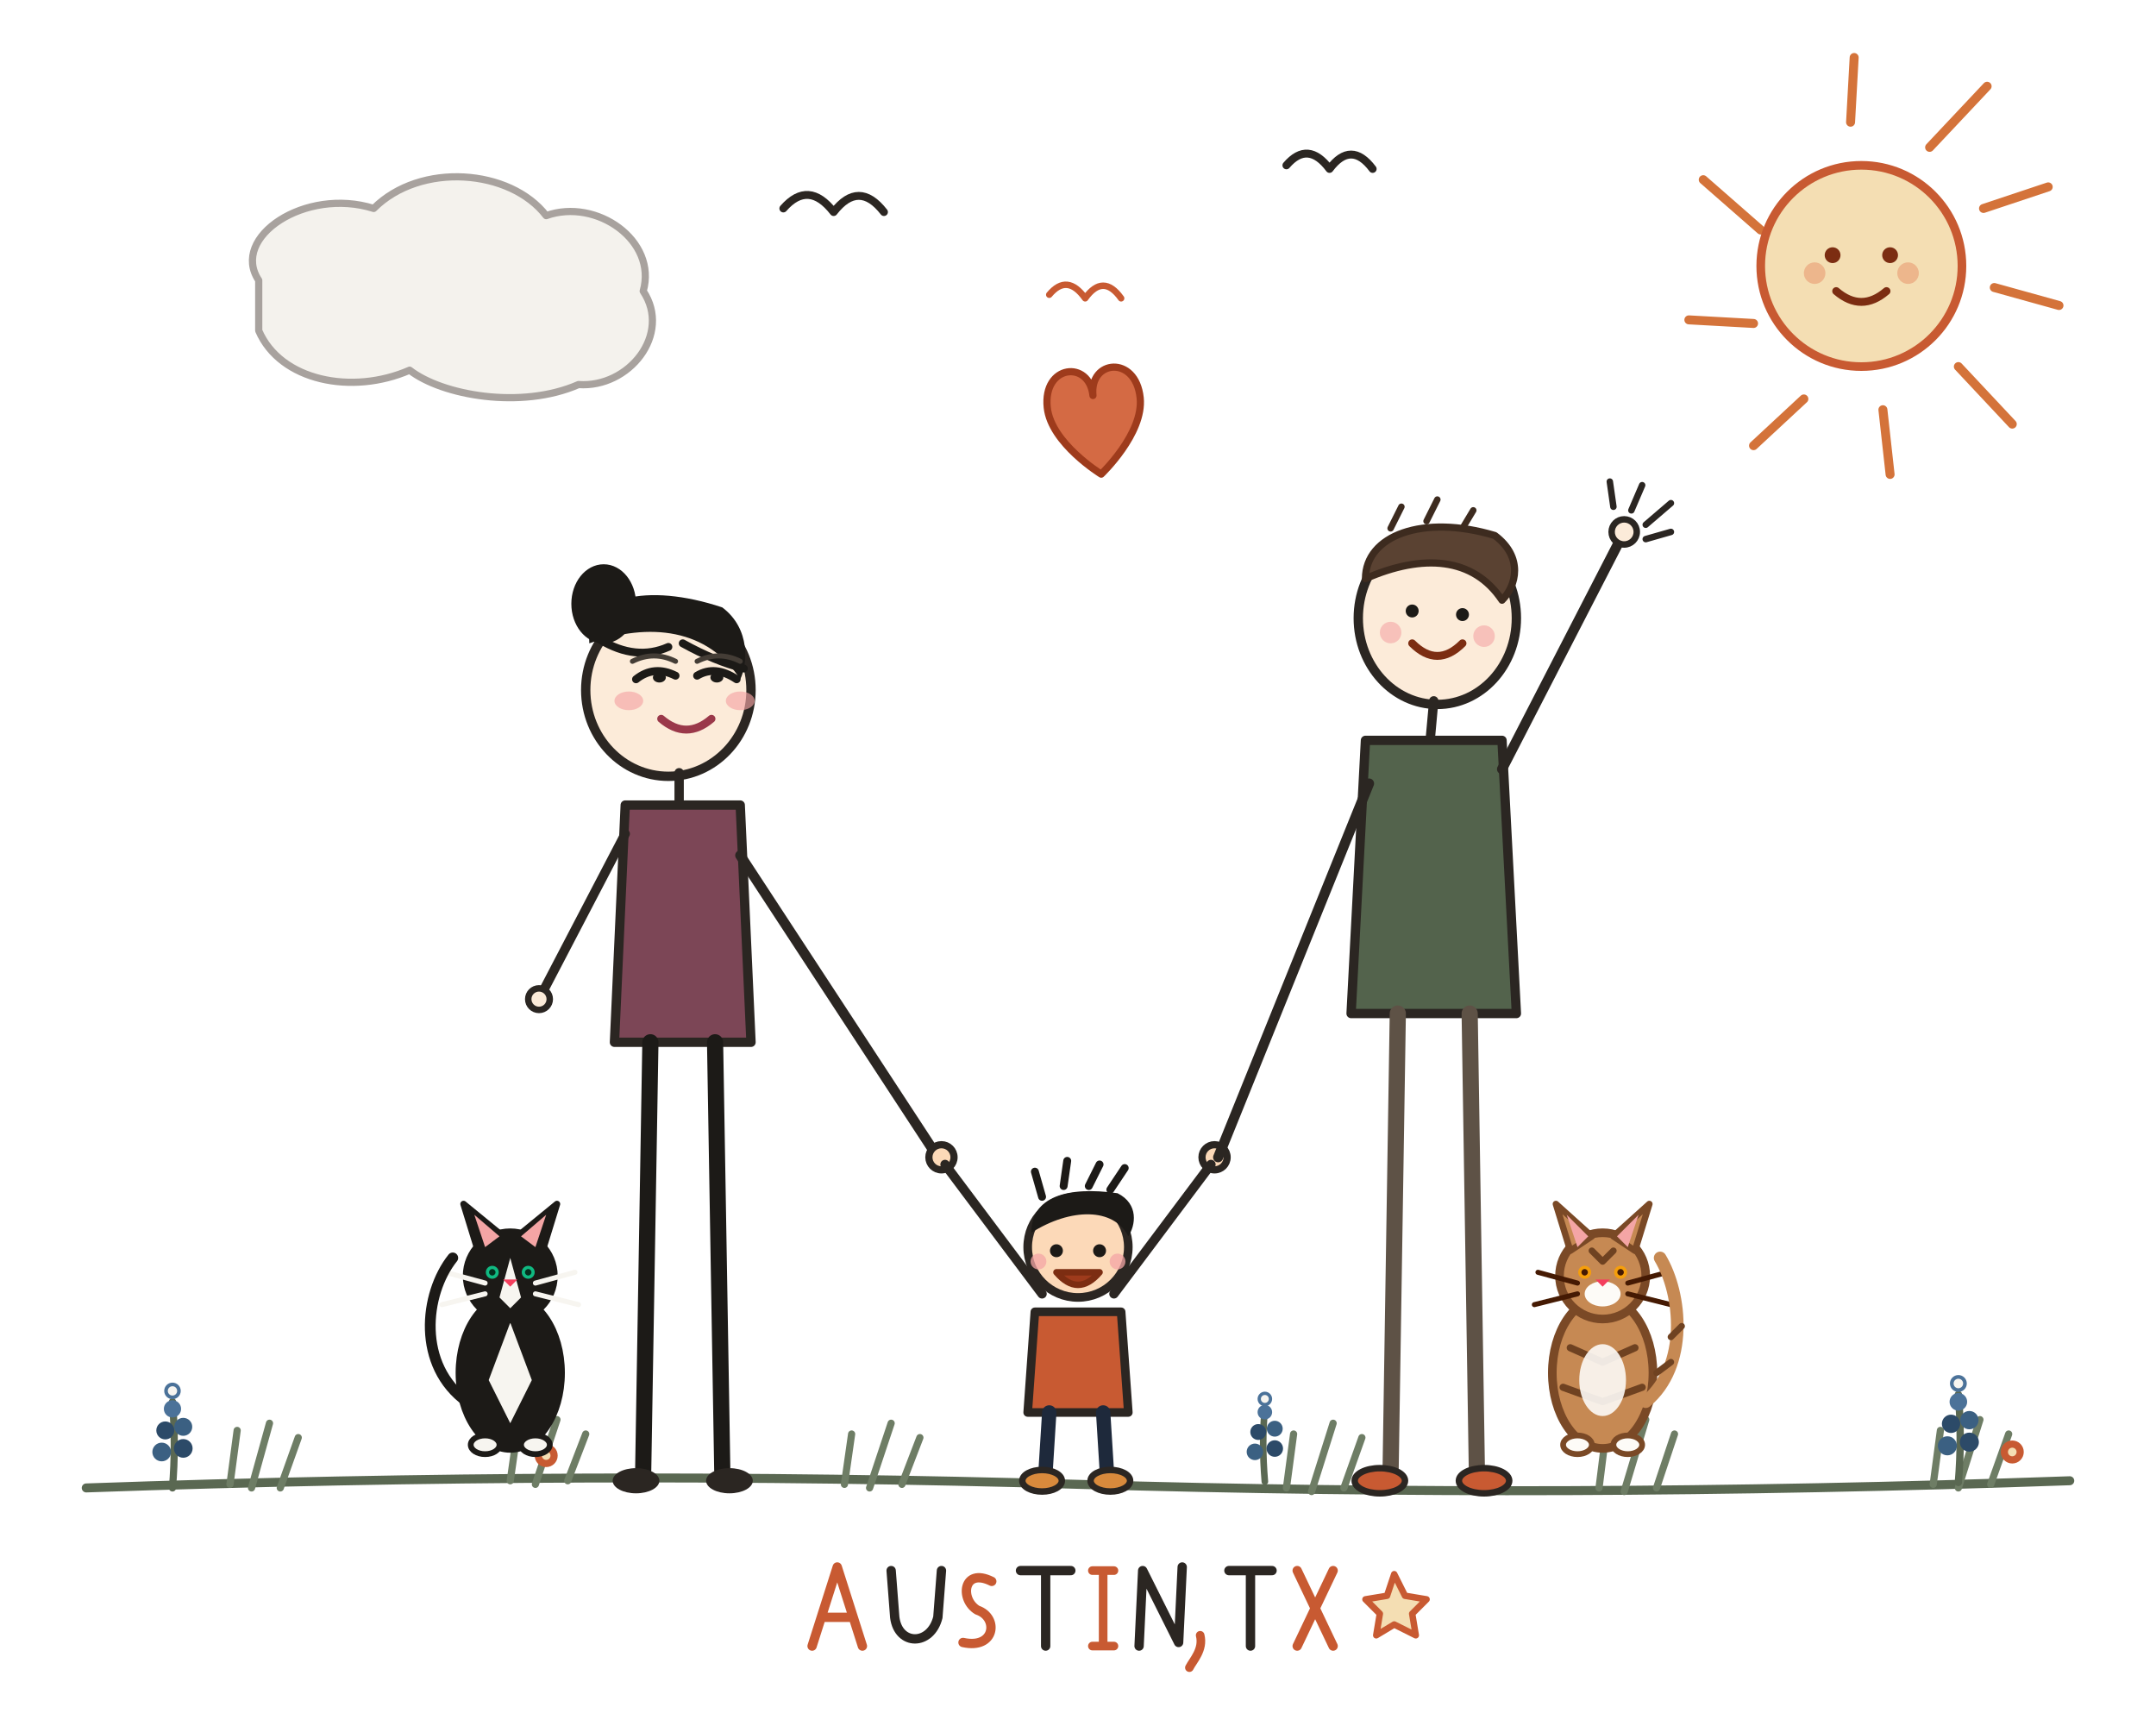
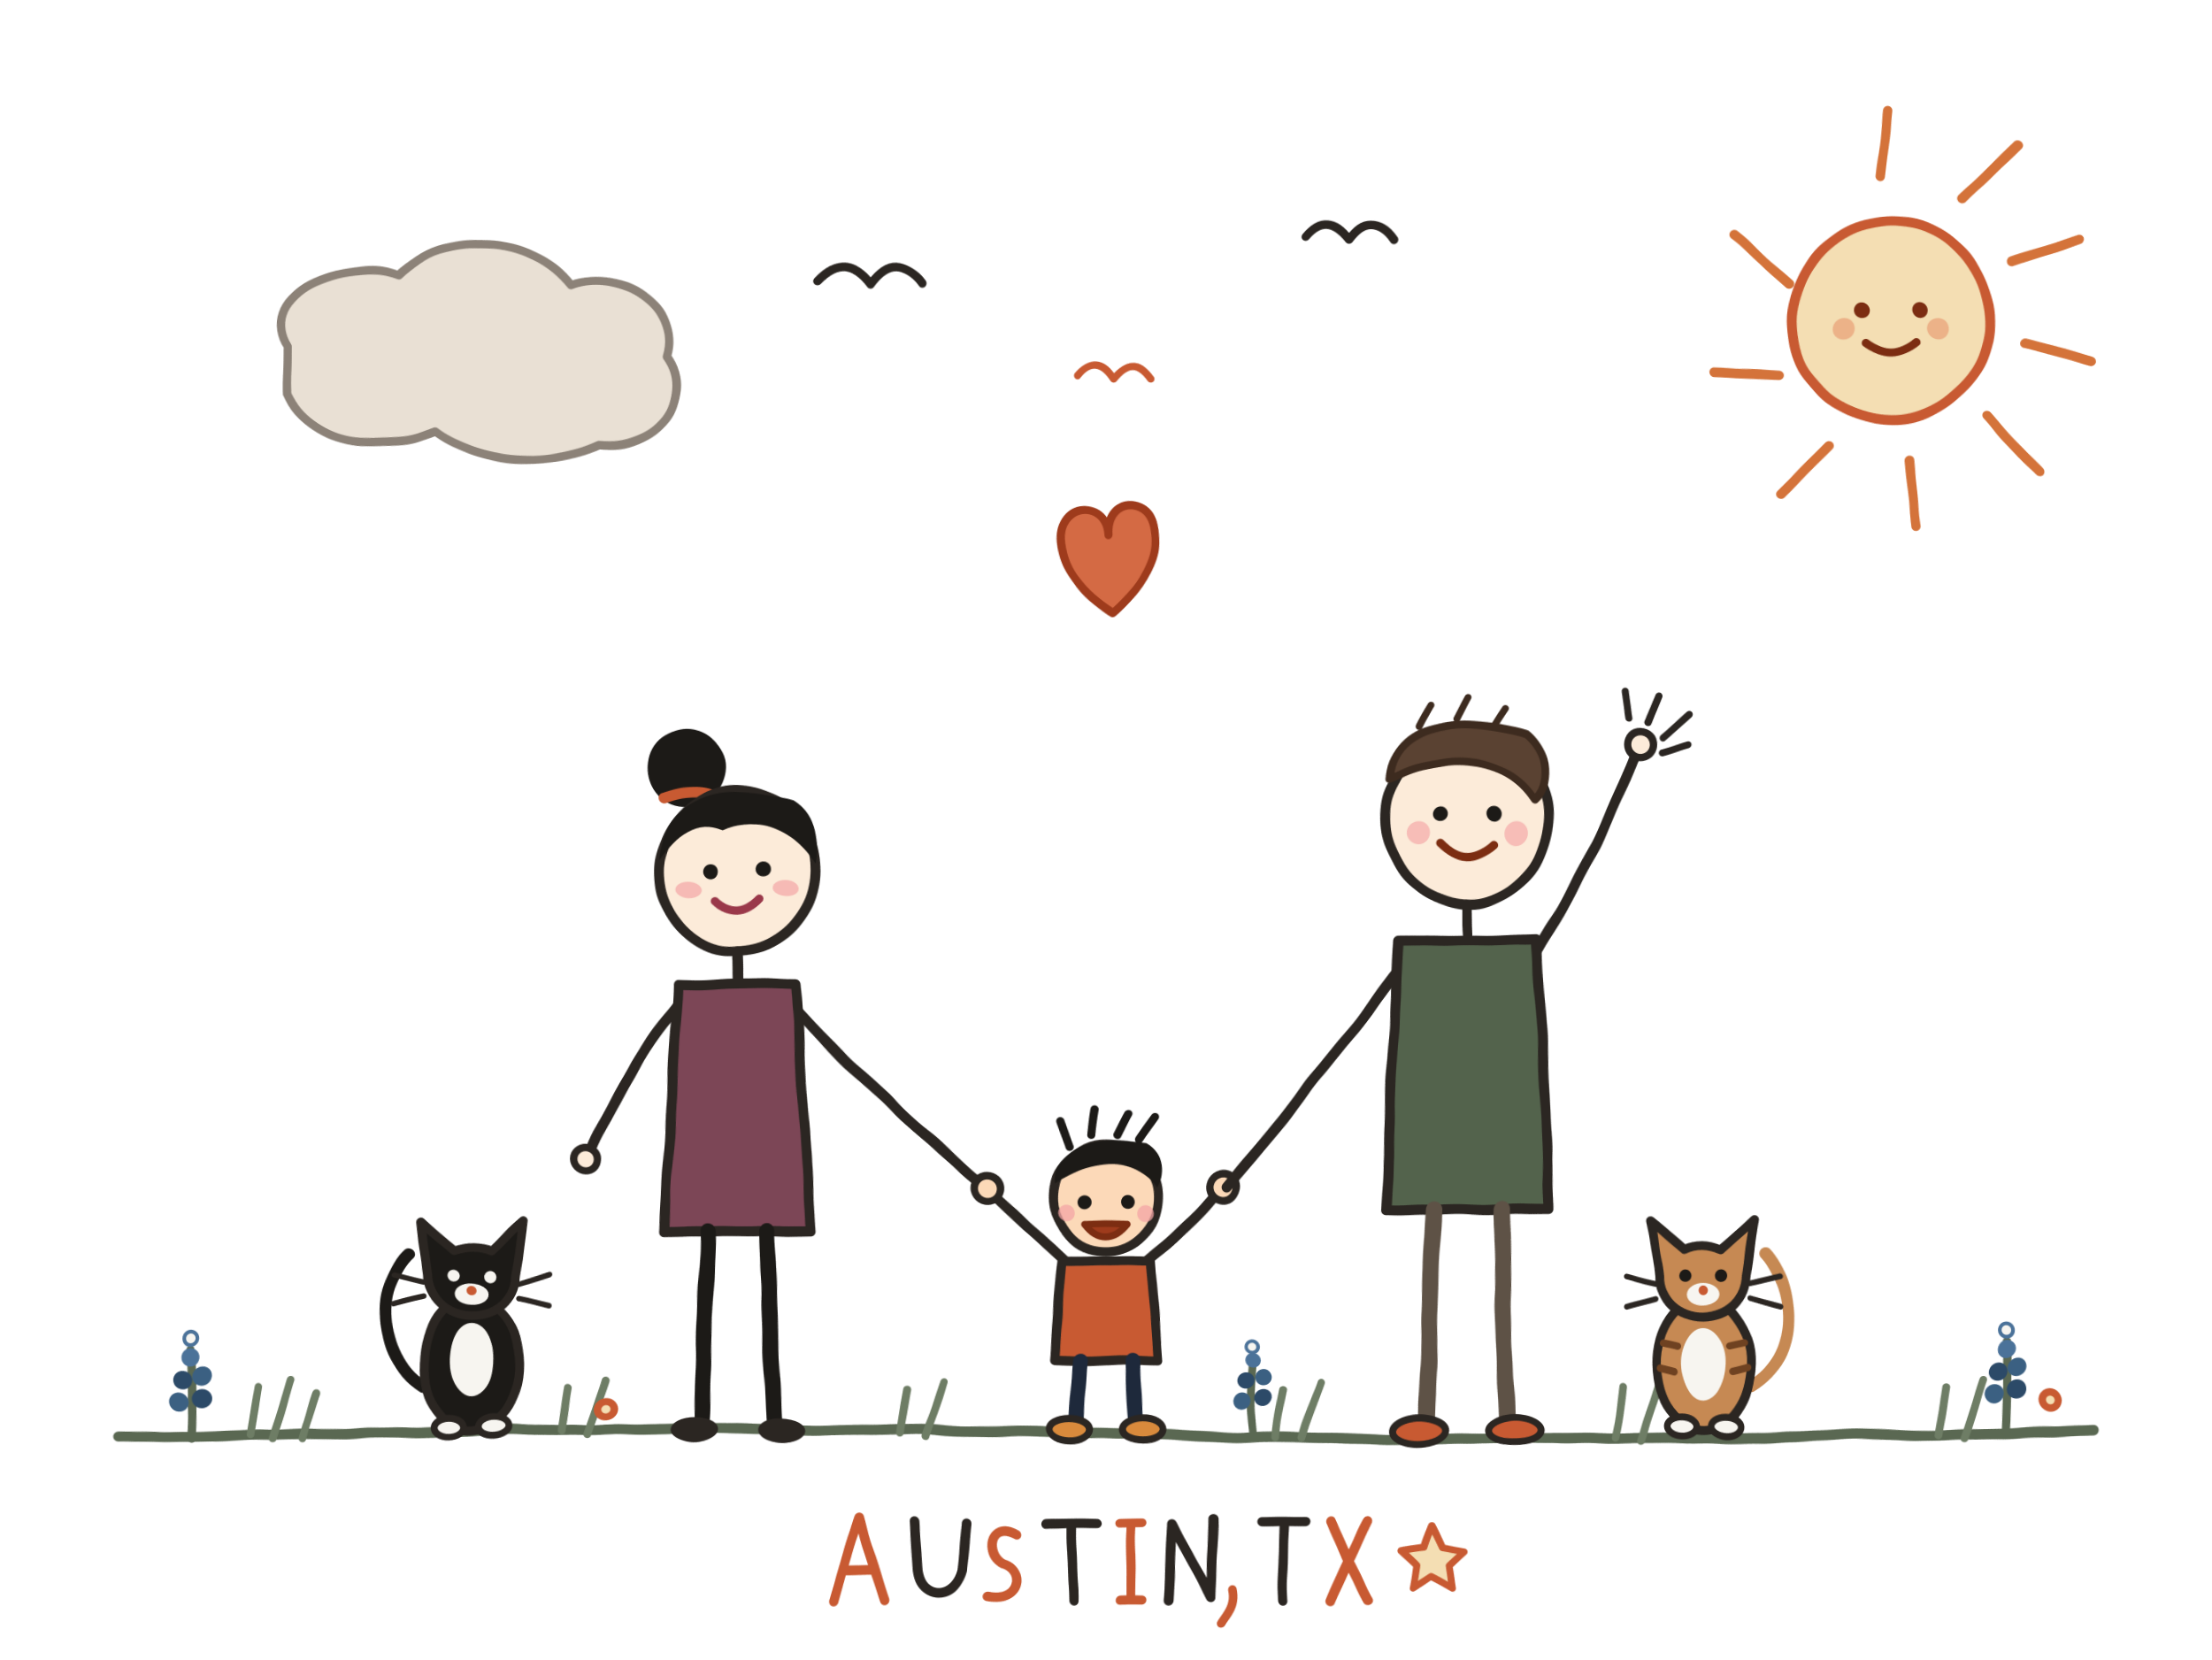
- <svg xmlns="http://www.w3.org/2000/svg" viewBox="0 0 600 480" width="100%" height="100%">
-   <g id="family-illustration" stroke-linecap="round" stroke-linejoin="round">
+ <svg xmlns="http://www.w3.org/2000/svg" viewBox="0 0 600 450" width="100%" height="100%">
+   <defs>
+     <filter id="hand-drawn" x="-5%" y="-5%" width="110%" height="110%">
+       <feTurbulence type="fractalNoise" baseFrequency="0.035" numOctaves="3" seed="7" result="noise" />
+       <feDisplacementMap in="SourceGraphic" in2="noise" scale="1.8" xChannelSelector="R" yChannelSelector="G" />
+     </filter>
+   </defs>
+   <g id="family-illustration" filter="url(#hand-drawn)" stroke-linecap="round" stroke-linejoin="round">
    <g id="sun">
-       <path d="M 515,34 L 516,16" stroke="#D4733A" stroke-width="2.5" />
-       <path d="M 537,41 L 553,24" stroke="#D4733A" stroke-width="2.5" />
-       <path d="M 552,58 L 570,52" stroke="#D4733A" stroke-width="2.5" />
-       <path d="M 555,80 L 573,85" stroke="#D4733A" stroke-width="2.5" />
-       <path d="M 545,102 L 560,118" stroke="#D4733A" stroke-width="2.5" />
-       <path d="M 524,114 L 526,132" stroke="#D4733A" stroke-width="2.5" />
-       <path d="M 502,111 L 488,124" stroke="#D4733A" stroke-width="2.5" />
-       <path d="M 488,90 L 470,89" stroke="#D4733A" stroke-width="2.5" />
-       <path d="M 490,64 L 474,50" stroke="#D4733A" stroke-width="2.5" />
-       <circle cx="518" cy="74" r="28" fill="#F4DEB3" stroke="#C85A32" stroke-width="2.4" />
-       <circle cx="510" cy="71" r="2.2" fill="#7C2D12" />
-       <circle cx="526" cy="71" r="2.2" fill="#7C2D12" />
-       <path d="M 511,81 Q 518,87 525,81" stroke="#7C2D12" stroke-width="2.2" fill="none" />
-       <circle cx="505" cy="76" r="3" fill="#E89B72" opacity="0.6" />
-       <circle cx="531" cy="76" r="3" fill="#E89B72" opacity="0.6" />
+       <path d="M 510,48 L 512,30" stroke="#D4733A" stroke-width="2.6" />
+       <path d="M 532,54 L 547,39" stroke="#D4733A" stroke-width="2.6" />
+       <path d="M 546,71 L 564,65" stroke="#D4733A" stroke-width="2.6" />
+       <path d="M 549,93 L 567,98" stroke="#D4733A" stroke-width="2.6" />
+       <path d="M 539,113 L 553,128" stroke="#D4733A" stroke-width="2.6" />
+       <path d="M 518,125 L 520,143" stroke="#D4733A" stroke-width="2.6" />
+       <path d="M 496,121 L 483,134" stroke="#D4733A" stroke-width="2.6" />
+       <path d="M 483,102 L 465,101" stroke="#D4733A" stroke-width="2.6" />
+       <path d="M 485,77 L 470,64" stroke="#D4733A" stroke-width="2.6" />
+       <circle cx="513" cy="87" r="27" fill="#F4DEB3" stroke="#C85A32" stroke-width="2.6" />
+       <circle cx="505" cy="84" r="2.2" fill="#7C2D12" />
+       <circle cx="521" cy="84" r="2.2" fill="#7C2D12" />
+       <path d="M 506,93 Q 513,99 520,93" stroke="#7C2D12" stroke-width="2.2" fill="none" />
+       <circle cx="500" cy="89" r="3" fill="#E89B72" opacity="0.65" />
+       <circle cx="526" cy="89" r="3" fill="#E89B72" opacity="0.65" />
    </g>
    <g id="cloud">
-       <path d="M 72,78 C 64,66 85,52 104,58 C 117,45 142,47 152,60 C 166,55 183,67 179,81 C 187,93 175,108 161,107 C 145,114 123,110 114,103 C 98,110 78,106 72,92 Z" fill="rgba(240, 237, 230, 0.7)" stroke="#A8A29E" stroke-width="2" />
+       <path d="M 78,94 C 70,82 90,69 108,75 C 121,62 145,64 155,77 C 169,72 185,84 181,97 C 189,108 177,122 163,121 C 148,128 127,124 118,117 C 102,124 84,120 78,107 Z" fill="#E9E0D4" stroke="#8C8278" stroke-width="2.3" />
    </g>
-     <g id="sky-creatures" stroke-linecap="round" stroke-linejoin="round" stroke="#2B2622" stroke-width="2.2" fill="none">
-       <path d="M 218,58 Q 225,50 232,59 Q 239,50 246,59" />
-       <path d="M 358,46 Q 364,39 370,47 Q 376,39 382,47" />
-       <path d="M 292,82 Q 297,76 302,83 Q 307,76 312,83" stroke="#C85A32" stroke-width="1.8" />
+     <g id="sky-creatures" stroke="#2B2622" stroke-width="2.3" fill="none">
+       <path d="M 222,76 Q 229,68 236,77 Q 243,68 250,77" />
+       <path d="M 354,64 Q 360,57 366,65 Q 372,57 378,65" />
+       <path d="M 292,102 Q 297,96 302,103 Q 307,96 312,103" stroke="#C85A32" stroke-width="2" />
    </g>
-     <g id="heart" transform="translate(305, 118) rotate(-6)">
-       <path d="M 0,-8 C 0,-18 -13,-18 -13,-6 C -13,4 0,14 0,14 C 0,14 13,4 13,-6 C 13,-18 0,-18 0,-8 Z" fill="#D46A44" stroke="#9E3B1C" stroke-width="2" />
+     <g id="heart" transform="translate(301, 152) rotate(-5)">
+       <path d="M 0,-7 C 0,-17 -13,-17 -13,-5 C -13,5 0,14 0,14 C 0,14 13,5 13,-5 C 13,-17 0,-17 0,-7 Z" fill="#D46A44" stroke="#9E3B1C" stroke-width="2.2" />
    </g>
    <g id="ground">
-       <path d="M 24,414 Q 165,409 300,413 Q 435,417 576,412" stroke="#5A6852" stroke-width="2.5" fill="none" />
-       <path d="M 64,413 L 66,398 M 70,414 L 75,396 M 78,414 L 83,400" stroke="#6E7D65" stroke-width="2" />
-       <path d="M 142,412 L 144,398 M 149,413 L 155,395 M 158,412 L 163,399" stroke="#6E7D65" stroke-width="2" />
-       <path d="M 235,413 L 237,399 M 242,414 L 248,396 M 251,413 L 256,400" stroke="#6E7D65" stroke-width="2" />
-       <path d="M 358,414 L 360,399 M 365,415 L 371,396 M 374,414 L 379,400" stroke="#6E7D65" stroke-width="2" />
-       <path d="M 445,414 L 447,398 M 452,415 L 458,395 M 461,414 L 466,399" stroke="#6E7D65" stroke-width="2" />
-       <path d="M 538,413 L 540,398 M 545,414 L 551,395 M 554,413 L 559,399" stroke="#6E7D65" stroke-width="2" />
-       <g id="bluebonnet-1" transform="translate(48, 390)">
-         <path d="M 0,24 Q 1,12 0,0" stroke="#5A6852" stroke-width="2" fill="none" />
+       <path d="M 32,390 Q 170,386 300,389 Q 430,392 568,388" stroke="#5A6852" stroke-width="2.8" fill="none" />
+       <path d="M 68,389 L 70,376 M 74,390 L 79,374 M 82,390 L 86,378" stroke="#6E7D65" stroke-width="2.1" />
+       <path d="M 152,388 L 154,376 M 159,389 L 164,374" stroke="#6E7D65" stroke-width="2.1" />
+       <path d="M 244,389 L 246,377 M 251,390 L 256,375" stroke="#6E7D65" stroke-width="2.1" />
+       <path d="M 346,390 L 348,377 M 353,390 L 358,375" stroke="#6E7D65" stroke-width="2.1" />
+       <path d="M 438,390 L 440,376 M 445,391 L 450,374" stroke="#6E7D65" stroke-width="2.1" />
+       <path d="M 526,389 L 528,376 M 533,390 L 538,374" stroke="#6E7D65" stroke-width="2.1" />
+       <g id="bluebonnet-1" transform="translate(52, 366)">
+         <path d="M 0,24 Q 1,12 0,0" stroke="#5A6852" stroke-width="2.2" fill="none" />
        <circle cx="-3" cy="14" r="2.6" fill="#3B6082" />
        <circle cx="3" cy="13" r="2.6" fill="#2C4A68" />
        <circle cx="-2" cy="8" r="2.5" fill="#2C4A68" />
        <circle cx="3" cy="7" r="2.5" fill="#3B6082" />
        <circle cx="0" cy="2" r="2.4" fill="#4B7299" />
        <circle cx="0" cy="-3" r="1.8" fill="#F7F5F0" stroke="#4B7299" stroke-width="1" />
      </g>
-       <g id="bluebonnet-2" transform="translate(352, 392) scale(0.92)">
-         <path d="M 0,22 Q -1,10 0,0" stroke="#5A6852" stroke-width="2" fill="none" />
+       <g id="bluebonnet-2" transform="translate(340, 368) scale(0.92)">
+         <path d="M 0,22 Q -1,10 0,0" stroke="#5A6852" stroke-width="2.2" fill="none" />
        <circle cx="-3" cy="13" r="2.5" fill="#3B6082" />
        <circle cx="3" cy="12" r="2.5" fill="#2C4A68" />
        <circle cx="-2" cy="7" r="2.4" fill="#2C4A68" />
        <circle cx="3" cy="6" r="2.4" fill="#3B6082" />
        <circle cx="0" cy="1" r="2.2" fill="#4B7299" />
        <circle cx="0" cy="-3" r="1.7" fill="#F7F5F0" stroke="#4B7299" stroke-width="1" />
      </g>
-       <g id="bluebonnet-3" transform="translate(545, 388) scale(1.02)">
-         <path d="M 0,24 Q 1,12 0,0" stroke="#5A6852" stroke-width="2" fill="none" />
+       <g id="bluebonnet-3" transform="translate(544, 364)">
+         <path d="M 0,24 Q 1,12 0,0" stroke="#5A6852" stroke-width="2.2" fill="none" />
        <circle cx="-3" cy="14" r="2.6" fill="#3B6082" />
        <circle cx="3" cy="13" r="2.6" fill="#2C4A68" />
        <circle cx="-2" cy="8" r="2.5" fill="#2C4A68" />
        <circle cx="3" cy="7" r="2.5" fill="#3B6082" />
        <circle cx="0" cy="2" r="2.4" fill="#4B7299" />
        <circle cx="0" cy="-3" r="1.8" fill="#F7F5F0" stroke="#4B7299" stroke-width="1" />
      </g>
-       <circle cx="152" cy="405" r="3.2" fill="#C85A32" />
-       <circle cx="152" cy="405" r="1.2" fill="#F4DEB3" />
-       <circle cx="560" cy="404" r="3.2" fill="#C85A32" />
-       <circle cx="560" cy="404" r="1.2" fill="#F4DEB3" />
+       <circle cx="164" cy="382" r="3.2" fill="#C85A32" />
+       <circle cx="164" cy="382" r="1.2" fill="#F4DEB3" />
+       <circle cx="556" cy="380" r="3.2" fill="#C85A32" />
+       <circle cx="556" cy="380" r="1.2" fill="#F4DEB3" />
    </g>
    <g id="mom">
-       <ellipse cx="186" cy="192" rx="23" ry="24" fill="#FCEBD9" stroke="#2B2622" stroke-width="2.6" />
-       <ellipse cx="168" cy="168" rx="8" ry="10" fill="#1C1A17" stroke="#1C1A17" stroke-width="2" />
-       <circle cx="171" cy="174" r="2.5" fill="#C85A32" />
-       <path d="M 164,179 C 163,166 180,162 201,169 C 209,175 208,185 206,189 C 197,175 181,173 164,179 Z" fill="#1C1A17" />
-       <path d="M 167,178 Q 177,184 186,180" stroke="#1C1A17" stroke-width="2.2" fill="none" />
-       <path d="M 190,179 Q 199,184 207,186" stroke="#1C1A17" stroke-width="2.2" fill="none" />
-       <path d="M 177,189 Q 182,185 188,188" stroke="#1C1A17" stroke-width="2.2" fill="none" />
-       <ellipse cx="183.5" cy="188.5" rx="1.8" ry="1.4" fill="#1C1A17" />
-       <path d="M 176,184 Q 182,181 188,184" stroke="#443D36" stroke-width="1.4" fill="none" />
-       <path d="M 194,188 Q 199,185 205,189" stroke="#1C1A17" stroke-width="2.2" fill="none" />
-       <ellipse cx="199.5" cy="188.5" rx="1.8" ry="1.4" fill="#1C1A17" />
-       <path d="M 194,184 Q 200,181 206,184" stroke="#443D36" stroke-width="1.4" fill="none" />
-       <ellipse cx="175" cy="195" rx="4" ry="2.6" fill="#F4A5A5" opacity="0.65" />
-       <ellipse cx="206" cy="195" rx="4" ry="2.6" fill="#F4A5A5" opacity="0.65" />
-       <path d="M 184,200 Q 191,206 198,200" stroke="#9A384A" stroke-width="2.2" fill="none" />
-       <path d="M 189,215 L 189,224" stroke="#2B2622" stroke-width="2.6" />
-       <path d="M 174,224 L 206,224 L 209,290 L 171,290 Z" fill="#7C4656" stroke="#2B2622" stroke-width="2.6" />
-       <path d="M 174,232 L 150,278" stroke="#2B2622" stroke-width="2.6" />
-       <circle cx="150" cy="278" r="3" fill="#FCEBD9" stroke="#2B2622" stroke-width="1.8" />
-       <path d="M 206,238 L 261,322" stroke="#2B2622" stroke-width="2.8" />
-       <path d="M 181,290 L 179,409" stroke="#1C1A17" stroke-width="4.5" />
-       <path d="M 199,290 L 201,409" stroke="#1C1A17" stroke-width="4.5" />
-       <ellipse cx="177" cy="412" rx="6.5" ry="3.5" fill="#2B2622" />
-       <ellipse cx="203" cy="412" rx="6.5" ry="3.5" fill="#2B2622" />
+       <circle cx="186" cy="208" r="9.5" fill="#1C1A17" stroke="#1C1A17" stroke-width="2" />
+       <path d="M 180,216 Q 188,213 194,216" stroke="#C85A32" stroke-width="2.8" fill="none" />
+       <ellipse cx="200" cy="236" rx="21" ry="22" fill="#FCEBD9" stroke="#2B2622" stroke-width="2.7" />
+       <path d="M 179,233 C 179,216 195,211 215,217 C 221,221 222,229 221,234 C 213,223 203,222 196,225 C 189,222 183,226 179,233 Z" fill="#1C1A17" />
+       <circle cx="193" cy="236" r="2" fill="#1C1A17" />
+       <circle cx="207" cy="236" r="2" fill="#1C1A17" />
+       <ellipse cx="187" cy="241" rx="3.5" ry="2.2" fill="#F4A5A5" opacity="0.7" />
+       <ellipse cx="213" cy="241" rx="3.5" ry="2.2" fill="#F4A5A5" opacity="0.7" />
+       <path d="M 194,244 Q 200,250 206,244" stroke="#9A384A" stroke-width="2.2" fill="none" />
+       <path d="M 200,258 L 200,267" stroke="#2B2622" stroke-width="2.7" />
+       <path d="M 184,272 Q 169,292 160,312" stroke="#2B2622" stroke-width="2.8" fill="none" />
+       <circle cx="159" cy="314" r="3.2" fill="#FCEBD9" stroke="#2B2622" stroke-width="2" />
+       <path d="M 216,274 Q 242,302 268,322" stroke="#2B2622" stroke-width="2.8" fill="none" />
+       <path d="M 184,267 L 216,267 L 220,334 L 180,334 Z" fill="#7C4656" stroke="#2B2622" stroke-width="2.7" />
+       <path d="M 192,334 Q 191,360 190,385" stroke="#1C1A17" stroke-width="4.2" fill="none" />
+       <path d="M 208,334 Q 209,360 210,385" stroke="#1C1A17" stroke-width="4.2" fill="none" />
+       <ellipse cx="188" cy="388" rx="6.5" ry="3.4" fill="#2B2622" />
+       <ellipse cx="212" cy="388" rx="6.5" ry="3.4" fill="#2B2622" />
    </g>
    <g id="toddler-son">
-       <circle cx="262" cy="322" r="3.5" fill="#FCD9B8" stroke="#2B2622" stroke-width="2" />
-       <circle cx="338" cy="322" r="3.5" fill="#FCD9B8" stroke="#2B2622" stroke-width="2" />
-       <path d="M 290,360 L 263,324" stroke="#2B2622" stroke-width="2.6" />
-       <path d="M 310,360 L 337,324" stroke="#2B2622" stroke-width="2.6" />
-       <circle cx="300" cy="347" r="14" fill="#FCD9B8" stroke="#2B2622" stroke-width="2.4" />
-       <path d="M 287,343 C 287,333 297,330 311,332 C 317,335 316,341 314,344 C 310,336 298,336 287,343 Z" fill="#1C1A17" />
-       <path d="M 290,333 L 288,326 M 296,330 L 297,323 M 303,330 L 306,324 M 309,331 L 313,325" stroke="#1C1A17" stroke-width="2.2" />
-       <circle cx="294" cy="348" r="1.8" fill="#1C1A17" />
-       <circle cx="306" cy="348" r="1.8" fill="#1C1A17" />
-       <path d="M 294,354 Q 300,361 306,354 Z" fill="#9E3B1C" stroke="#7C2D12" stroke-width="1.8" />
-       <circle cx="289" cy="351" r="2.2" fill="#F4A5A5" opacity="0.75" />
-       <circle cx="311" cy="351" r="2.2" fill="#F4A5A5" opacity="0.75" />
-       <path d="M 288,365 L 312,365 L 314,393 L 286,393 Z" fill="#C85A32" stroke="#2B2622" stroke-width="2.4" />
-       <path d="M 292,393 L 291,409" stroke="#1E293B" stroke-width="4" />
-       <path d="M 307,393 L 308,409" stroke="#1E293B" stroke-width="4" />
-       <ellipse cx="290" cy="412" rx="5.5" ry="3" fill="#D98A3C" stroke="#2B2622" stroke-width="1.8" />
-       <ellipse cx="309" cy="412" rx="5.5" ry="3" fill="#D98A3C" stroke="#2B2622" stroke-width="1.8" />
+       <path d="M 289,342 Q 278,333 269,323" stroke="#2B2622" stroke-width="2.7" fill="none" />
+       <path d="M 311,342 Q 322,333 331,323" stroke="#2B2622" stroke-width="2.7" fill="none" />
+       <circle cx="268" cy="322" r="3.6" fill="#FCD9B8" stroke="#2B2622" stroke-width="2" />
+       <circle cx="332" cy="322" r="3.6" fill="#FCD9B8" stroke="#2B2622" stroke-width="2" />
+       <circle cx="300" cy="325" r="14.5" fill="#FCD9B8" stroke="#2B2622" stroke-width="2.5" />
+       <path d="M 286,321 C 286,311 297,308 311,310 C 316,313 316,319 314,322 C 309,314 297,314 286,321 Z" fill="#1C1A17" />
+       <path d="M 290,311 L 288,304 M 296,308 L 297,301 M 303,308 L 306,302 M 309,309 L 313,303" stroke="#1C1A17" stroke-width="2.2" />
+       <circle cx="294" cy="326" r="1.9" fill="#1C1A17" />
+       <circle cx="306" cy="326" r="1.9" fill="#1C1A17" />
+       <path d="M 294,332 Q 300,339 306,332 Z" fill="#9E3B1C" stroke="#7C2D12" stroke-width="1.8" />
+       <circle cx="289" cy="329" r="2.3" fill="#F4A5A5" opacity="0.75" />
+       <circle cx="311" cy="329" r="2.3" fill="#F4A5A5" opacity="0.75" />
+       <path d="M 288,342 L 312,342 L 314,369 L 286,369 Z" fill="#C85A32" stroke="#2B2622" stroke-width="2.5" />
+       <path d="M 293,369 L 292,385" stroke="#1E293B" stroke-width="4" />
+       <path d="M 307,369 L 308,385" stroke="#1E293B" stroke-width="4" />
+       <ellipse cx="290" cy="388" rx="5.5" ry="3" fill="#D98A3C" stroke="#2B2622" stroke-width="1.9" />
+       <ellipse cx="310" cy="388" rx="5.5" ry="3" fill="#D98A3C" stroke="#2B2622" stroke-width="1.9" />
    </g>
    <g id="dad">
-       <ellipse cx="400" cy="172" rx="22" ry="24" fill="#FCEBD9" stroke="#2B2622" stroke-width="2.6" />
-       <path d="M 380,161 C 380,149 396,143 416,149 C 424,155 422,163 418,167 C 410,155 396,154 380,161 Z" fill="#5A4232" stroke="#3D2B1F" stroke-width="2" />
-       <path d="M 387,147 L 390,141 M 397,145 L 400,139 M 407,147 L 410,142" stroke="#3D2B1F" stroke-width="1.8" />
-       <circle cx="393" cy="170" r="1.8" fill="#1C1A17" />
-       <circle cx="407" cy="171" r="1.8" fill="#1C1A17" />
-       <path d="M 393,179 Q 400,186 407,179" stroke="#7C2D12" stroke-width="2.2" fill="none" />
-       <circle cx="387" cy="176" r="3" fill="#F4A5A5" opacity="0.6" />
-       <circle cx="413" cy="177" r="3" fill="#F4A5A5" opacity="0.6" />
-       <path d="M 399,195 L 398,206" stroke="#2B2622" stroke-width="2.6" />
-       <path d="M 380,206 L 418,206 L 422,282 L 376,282 Z" fill="#53634C" stroke="#2B2622" stroke-width="2.6" />
-       <path d="M 381,218 L 339,322" stroke="#2B2622" stroke-width="2.8" />
-       <path d="M 418,214 L 452,148" stroke="#2B2622" stroke-width="2.8" />
-       <circle cx="452" cy="148" r="3.5" fill="#FCEBD9" stroke="#2B2622" stroke-width="1.8" />
-       <path d="M 449,141 L 448,134 M 454,142 L 457,135 M 458,146 L 465,140 M 458,150 L 465,148" stroke="#2B2622" stroke-width="1.8" />
-       <path d="M 389,282 L 387,409" stroke="#5E5246" stroke-width="4.5" />
-       <path d="M 409,282 L 411,409" stroke="#5E5246" stroke-width="4.5" />
-       <ellipse cx="384" cy="412" rx="7" ry="3.5" fill="#C85A32" stroke="#2B2622" stroke-width="1.8" />
-       <ellipse cx="413" cy="412" rx="7" ry="3.5" fill="#C85A32" stroke="#2B2622" stroke-width="1.8" />
+       <ellipse cx="398" cy="222" rx="22" ry="23" fill="#FCEBD9" stroke="#2B2622" stroke-width="2.7" />
+       <path d="M 377,211 C 377,198 394,193 414,199 C 421,204 420,213 416,217 C 408,205 393,204 377,211 Z" fill="#5A4232" stroke="#3D2B1F" stroke-width="2.1" />
+       <path d="M 385,197 L 388,191 M 395,195 L 398,189 M 405,197 L 408,192" stroke="#3D2B1F" stroke-width="1.9" />
+       <circle cx="391" cy="221" r="2" fill="#1C1A17" />
+       <circle cx="405" cy="221" r="2" fill="#1C1A17" />
+       <path d="M 391,229 Q 398,236 405,229" stroke="#7C2D12" stroke-width="2.2" fill="none" />
+       <circle cx="385" cy="226" r="3.2" fill="#F4A5A5" opacity="0.65" />
+       <circle cx="411" cy="226" r="3.2" fill="#F4A5A5" opacity="0.65" />
+       <path d="M 398,245 L 398,255" stroke="#2B2622" stroke-width="2.7" />
+       <path d="M 380,262 Q 356,294 333,322" stroke="#2B2622" stroke-width="2.8" fill="none" />
+       <path d="M 416,260 Q 432,234 444,204" stroke="#2B2622" stroke-width="2.8" fill="none" />
+       <circle cx="445" cy="202" r="3.5" fill="#FCEBD9" stroke="#2B2622" stroke-width="2" />
+       <path d="M 442,195 L 441,188 M 447,196 L 450,189 M 451,200 L 458,194 M 451,204 L 458,202" stroke="#2B2622" stroke-width="1.9" />
+       <path d="M 379,255 L 417,255 L 420,328 L 376,328 Z" fill="#53634C" stroke="#2B2622" stroke-width="2.7" />
+       <path d="M 389,328 Q 388,356 387,385" stroke="#5E5246" stroke-width="4.4" fill="none" />
+       <path d="M 407,328 Q 408,356 409,385" stroke="#5E5246" stroke-width="4.4" fill="none" />
+       <ellipse cx="385" cy="388" rx="7" ry="3.5" fill="#C85A32" stroke="#2B2622" stroke-width="1.9" />
+       <ellipse cx="411" cy="388" rx="7" ry="3.5" fill="#C85A32" stroke="#2B2622" stroke-width="1.9" />
    </g>
-     <g id="pickles-cat" transform="translate(36, 0)">
-       <ellipse cx="106" cy="382" rx="14" ry="21" fill="#1C1A17" stroke="#1C1A17" stroke-width="2.4" />
-       <path d="M 106,368 L 100,384 L 106,396 L 112,384 Z" fill="#F7F5F0" />
-       <circle cx="106" cy="355" r="12" fill="#1C1A17" stroke="#1C1A17" stroke-width="2.4" />
-       <polygon points="106,350 103,361 106,364 109,361" fill="#F7F5F0" />
-       <polygon points="97,348 93,335 104,344" fill="#1C1A17" stroke="#1C1A17" stroke-width="1.8" />
-       <polygon points="99,347 96,338 103,344" fill="#F4A5A5" />
-       <polygon points="115,348 119,335 108,344" fill="#1C1A17" stroke="#1C1A17" stroke-width="1.8" />
-       <polygon points="113,347 116,338 109,344" fill="#F4A5A5" />
-       <circle cx="101" cy="354" r="1.8" fill="#10B981" />
-       <circle cx="101" cy="354" r="0.9" fill="#042F1E" />
-       <circle cx="111" cy="354" r="1.8" fill="#10B981" />
-       <circle cx="111" cy="354" r="0.9" fill="#042F1E" />
-       <polygon points="106,358 104,356 108,356" fill="#F43F5E" />
-       <line x1="99" y1="357" x2="88" y2="354" stroke="#F7F5F0" stroke-width="1.4" />
-       <line x1="99" y1="360" x2="87" y2="363" stroke="#F7F5F0" stroke-width="1.4" />
-       <line x1="113" y1="357" x2="124" y2="354" stroke="#F7F5F0" stroke-width="1.4" />
-       <line x1="113" y1="360" x2="125" y2="363" stroke="#F7F5F0" stroke-width="1.4" />
-       <ellipse cx="99" cy="402" rx="4" ry="2.6" fill="#F7F5F0" stroke="#1C1A17" stroke-width="1.6" />
-       <ellipse cx="113" cy="402" rx="4" ry="2.6" fill="#F7F5F0" stroke="#1C1A17" stroke-width="1.6" />
-       <path d="M 94,390 C 80,380 82,360 90,350" stroke="#1C1A17" stroke-width="3" fill="none" />
+     <g id="pickles-cat" transform="translate(20, -20)">
+       <path d="M 95,396 C 81,388 83,368 91,360" stroke="#1C1A17" stroke-width="3.2" fill="none" />
+       <ellipse cx="108" cy="390" rx="13" ry="18" fill="#1C1A17" stroke="#2B2622" stroke-width="2.4" />
+       <ellipse cx="108" cy="389" rx="6" ry="10" fill="#F7F5F0" />
+       <path d="M 96,366 L 94,351 L 103,359 Q 108,357 113,359 L 122,351 L 120,366 A 12,11 0 1,1 96,366 Z" fill="#1C1A17" stroke="#2B2622" stroke-width="2.4" />
+       <circle cx="103" cy="366" r="1.7" fill="#F7F5F0" />
+       <circle cx="113" cy="366" r="1.7" fill="#F7F5F0" />
+       <ellipse cx="108" cy="371" rx="4.5" ry="3" fill="#F7F5F0" />
+       <circle cx="108" cy="370" r="1.3" fill="#C85A32" />
+       <path d="M 95,368 L 87,366 M 95,372 L 87,374 M 121,368 L 129,366 M 121,372 L 129,374" stroke="#2B2622" stroke-width="1.5" />
+       <ellipse cx="102" cy="407" rx="4" ry="2.5" fill="#F7F5F0" stroke="#2B2622" stroke-width="1.8" />
+       <ellipse cx="114" cy="407" rx="4" ry="2.5" fill="#F7F5F0" stroke="#2B2622" stroke-width="1.8" />
    </g>
-     <g id="pesto-cat" transform="translate(-48, 0)">
-       <ellipse cx="494" cy="382" rx="14" ry="21" fill="#C68953" stroke="#7A4926" stroke-width="2.4" />
-       <path d="M 485,375 L 494,379 L 503,375 M 483,386 L 494,390 L 505,386" stroke="#6F4221" stroke-width="2" fill="none" />
-       <ellipse cx="494" cy="384" rx="6.5" ry="10" fill="#FDFBF7" opacity="0.9" />
-       <circle cx="494" cy="355" r="12" fill="#C68953" stroke="#7A4926" stroke-width="2.4" />
-       <ellipse cx="494" cy="360" rx="5" ry="3.5" fill="#FDFBF7" />
-       <path d="M 491,348 L 494,351 L 497,348" stroke="#6F4221" stroke-width="1.8" fill="none" />
-       <polygon points="485,348 481,335 491,344" fill="#C68953" stroke="#7A4926" stroke-width="1.8" />
-       <polygon points="487,347 484,338 490,344" fill="#F4A5A5" />
-       <polygon points="503,348 507,335 497,344" fill="#C68953" stroke="#7A4926" stroke-width="1.8" />
-       <polygon points="501,347 504,338 498,344" fill="#F4A5A5" />
-       <circle cx="489" cy="354" r="1.8" fill="#F59E0B" />
-       <circle cx="489" cy="354" r="0.9" fill="#451A03" />
-       <circle cx="499" cy="354" r="1.8" fill="#F59E0B" />
-       <circle cx="499" cy="354" r="0.9" fill="#451A03" />
-       <polygon points="494,358 492,356 496,356" fill="#F43F5E" />
-       <line x1="487" y1="357" x2="476" y2="354" stroke="#451A03" stroke-width="1.4" />
-       <line x1="487" y1="360" x2="475" y2="363" stroke="#451A03" stroke-width="1.4" />
-       <line x1="501" y1="357" x2="512" y2="354" stroke="#451A03" stroke-width="1.4" />
-       <line x1="501" y1="360" x2="513" y2="363" stroke="#451A03" stroke-width="1.4" />
-       <ellipse cx="487" cy="402" rx="4" ry="2.6" fill="#FDFBF7" stroke="#7A4926" stroke-width="1.6" />
-       <ellipse cx="501" cy="402" rx="4" ry="2.6" fill="#FDFBF7" stroke="#7A4926" stroke-width="1.6" />
-       <path d="M 506,390 C 518,380 516,360 510,350" stroke="#C68953" stroke-width="3.5" fill="none" />
-       <path d="M 509,382 L 513,379 M 513,372 L 516,369" stroke="#6F4221" stroke-width="1.8" />
+     <g id="pesto-cat" transform="translate(-30, -20)">
+       <path d="M 505,396 C 519,388 517,368 509,360" stroke="#C68953" stroke-width="3.2" fill="none" />
+       <ellipse cx="492" cy="390" rx="13" ry="18" fill="#C68953" stroke="#2B2622" stroke-width="2.4" />
+       <ellipse cx="492" cy="390" rx="6" ry="10" fill="#F7F5F0" />
+       <path d="M 481,384 L 485,385 M 480,391 L 484,392 M 503,384 L 499,385 M 504,391 L 500,392" stroke="#6F4221" stroke-width="2" />
+       <path d="M 480,366 L 478,351 L 487,359 Q 492,357 497,359 L 506,351 L 504,366 A 12,11 0 1,1 480,366 Z" fill="#C68953" stroke="#2B2622" stroke-width="2.4" />
+       <circle cx="487" cy="366" r="1.7" fill="#1C1A17" />
+       <circle cx="497" cy="366" r="1.7" fill="#1C1A17" />
+       <ellipse cx="492" cy="371" rx="4.5" ry="3" fill="#F7F5F0" />
+       <circle cx="492" cy="370" r="1.3" fill="#C85A32" />
+       <path d="M 479,368 L 471,366 M 479,372 L 471,374 M 505,368 L 513,366 M 505,372 L 513,374" stroke="#2B2622" stroke-width="1.5" />
+       <ellipse cx="486" cy="407" rx="4" ry="2.5" fill="#F7F5F0" stroke="#2B2622" stroke-width="1.8" />
+       <ellipse cx="498" cy="407" rx="4" ry="2.5" fill="#F7F5F0" stroke="#2B2622" stroke-width="1.8" />
    </g>
-     <g id="austin-signoff" stroke-linecap="round" stroke-linejoin="round" fill="none">
-       <path d="M 226,458 L 233,436 L 240,458 M 229,450 L 237,450" stroke="#C85A32" stroke-width="2.6" />
-       <path d="M 248,437 L 249,450 C 250,458 259,458 261,450 L 262,437" stroke="#2B2622" stroke-width="2.6" />
-       <path d="M 276,440 C 268,436 267,445 272,448 C 278,450 277,459 268,457" stroke="#C85A32" stroke-width="2.6" />
-       <path d="M 284,437 L 298,437 M 291,437 L 291,458" stroke="#2B2622" stroke-width="2.6" />
-       <path d="M 304,437 L 310,437 M 307,437 L 307,458 M 304,458 L 310,458" stroke="#C85A32" stroke-width="2.4" />
-       <path d="M 317,458 L 318,437 L 328,457 L 329,436" stroke="#2B2622" stroke-width="2.6" />
-       <path d="M 334,455 C 335,459 332,462 331,464" stroke="#C85A32" stroke-width="2.4" />
-       <path d="M 342,437 L 354,437 M 348,437 L 348,458" stroke="#2B2622" stroke-width="2.6" />
-       <path d="M 361,437 L 371,458 M 371,437 L 361,458" stroke="#C85A32" stroke-width="2.6" />
-       <polygon points="388,438 391,444 397,445 393,449 394,455 388,452 383,455 384,449 380,445 386,444" fill="#F4DEB3" stroke="#C85A32" stroke-width="1.8" />
+     <g id="austin-signoff" fill="none">
+       <path d="M 226,434 L 233,412 L 240,434 M 229,426 L 237,426" stroke="#C85A32" stroke-width="2.6" />
+       <path d="M 248,413 L 249,426 C 250,434 259,434 261,426 L 262,413" stroke="#2B2622" stroke-width="2.6" />
+       <path d="M 276,416 C 268,412 267,421 272,424 C 278,426 277,435 268,433" stroke="#C85A32" stroke-width="2.6" />
+       <path d="M 284,413 L 298,413 M 291,413 L 291,434" stroke="#2B2622" stroke-width="2.6" />
+       <path d="M 304,413 L 310,413 M 307,413 L 307,434 M 304,434 L 310,434" stroke="#C85A32" stroke-width="2.4" />
+       <path d="M 317,434 L 318,413 L 328,433 L 329,412" stroke="#2B2622" stroke-width="2.6" />
+       <path d="M 334,431 C 335,435 332,438 331,440" stroke="#C85A32" stroke-width="2.4" />
+       <path d="M 342,413 L 354,413 M 348,413 L 348,434" stroke="#2B2622" stroke-width="2.6" />
+       <path d="M 361,413 L 371,434 M 371,413 L 361,434" stroke="#C85A32" stroke-width="2.6" />
+       <polygon points="388,414 391,420 397,421 393,425 394,431 388,428 383,431 384,425 380,421 386,420" fill="#F4DEB3" stroke="#C85A32" stroke-width="1.9" />
    </g>
  </g>
</svg>
